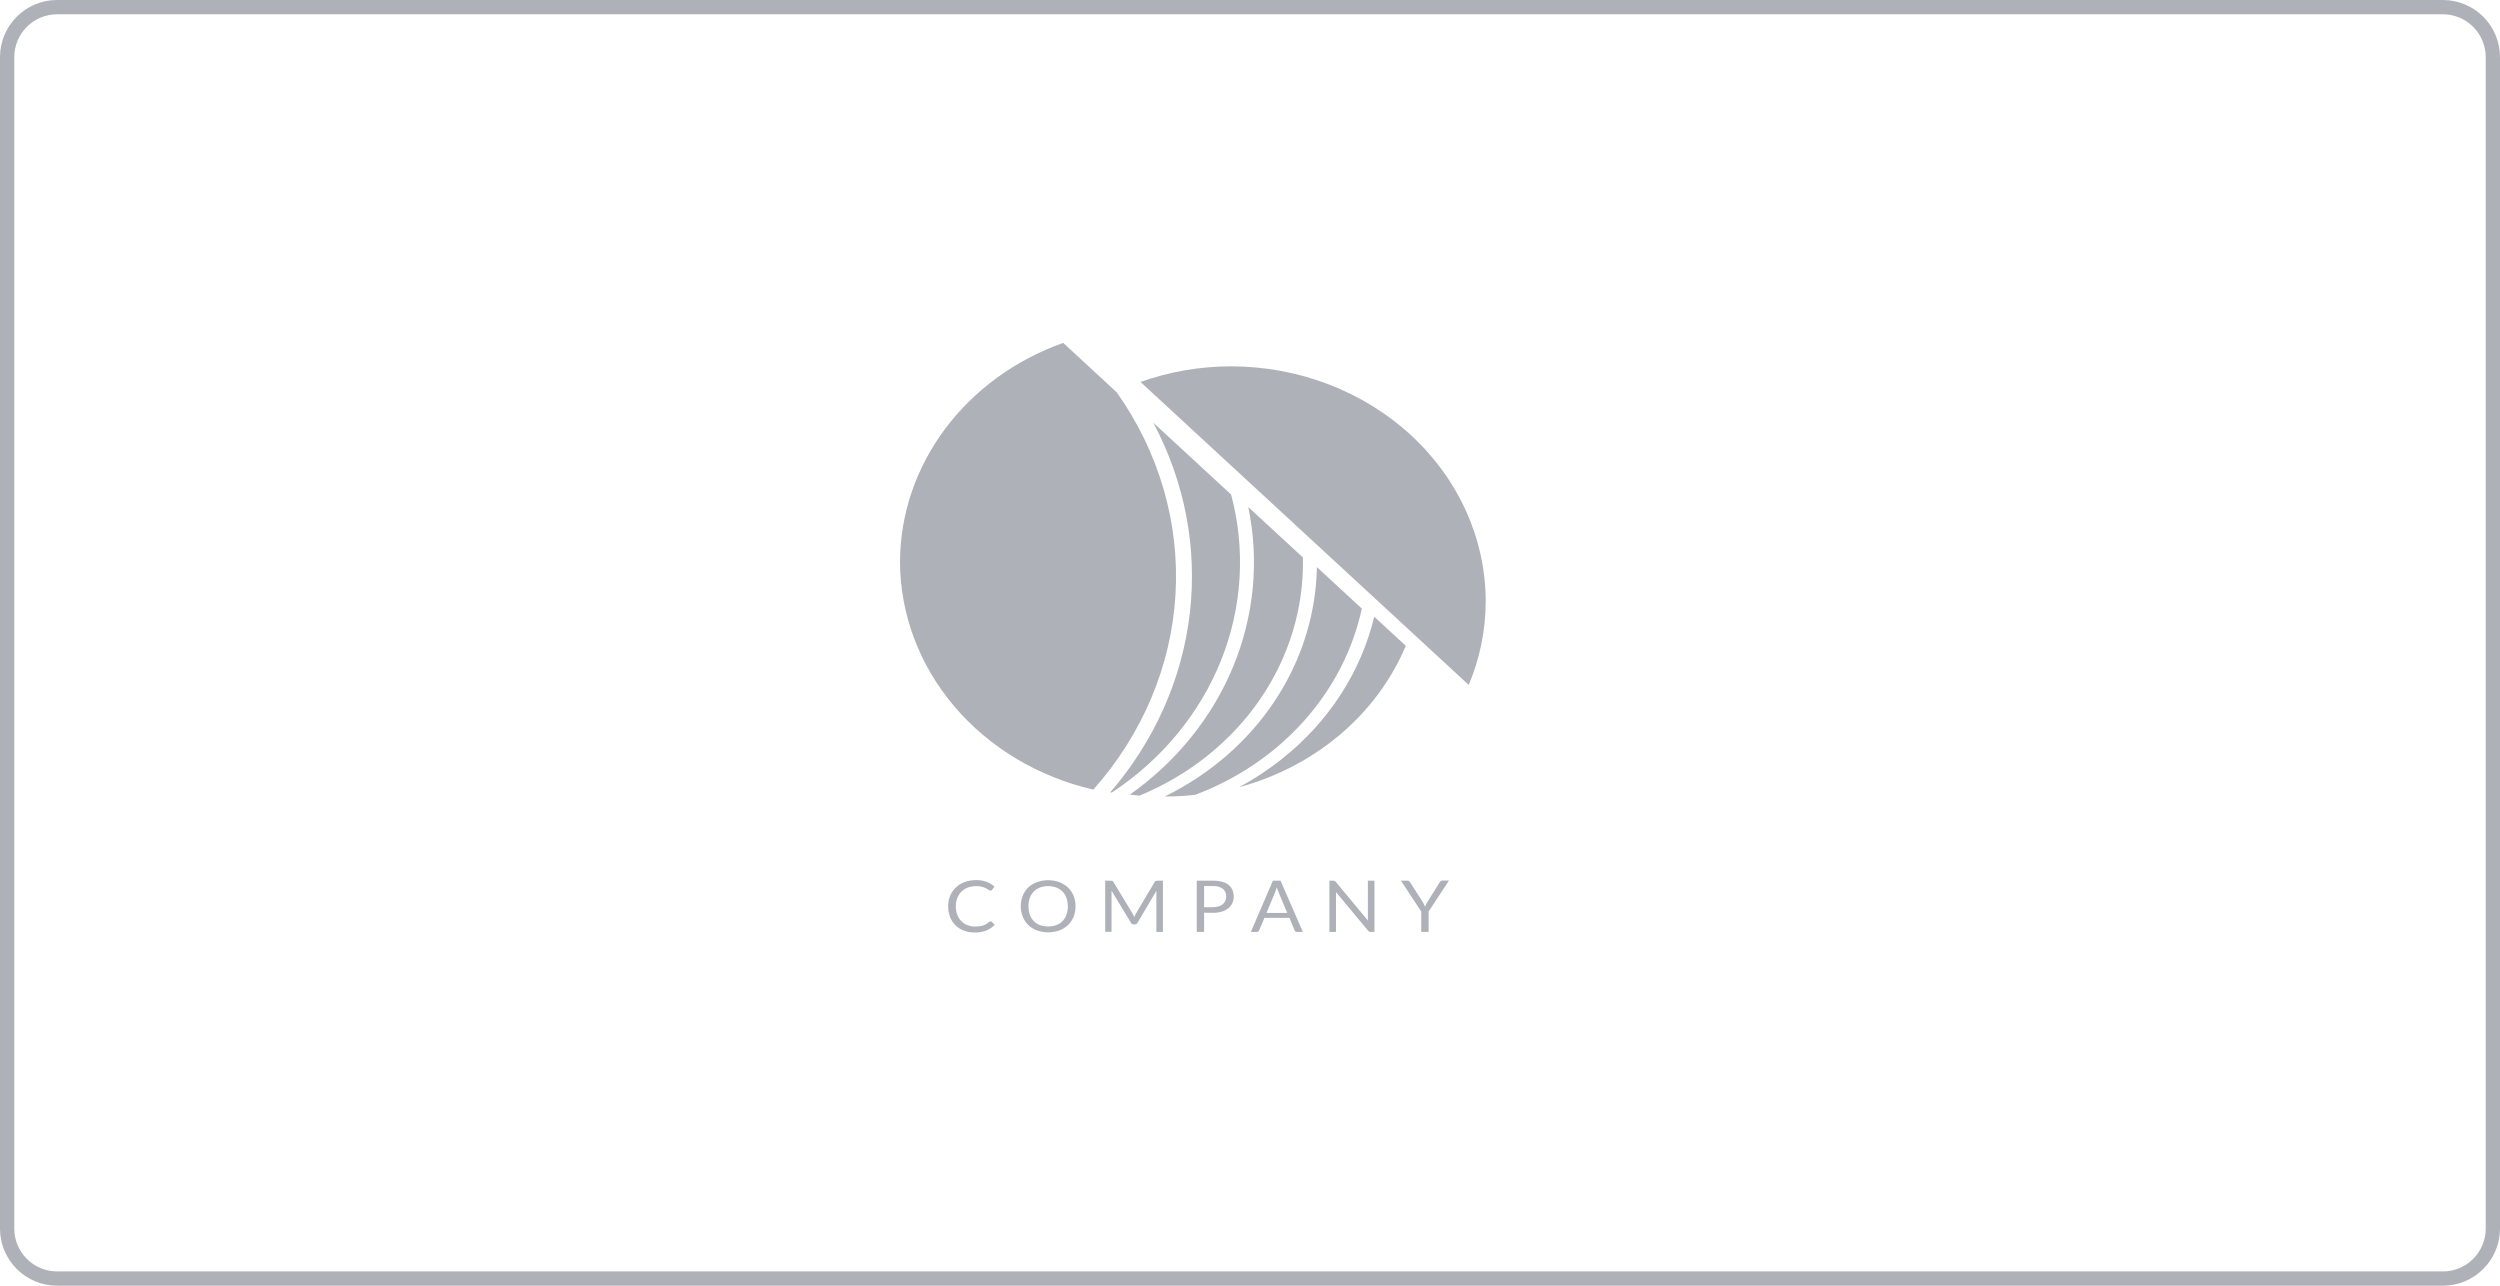
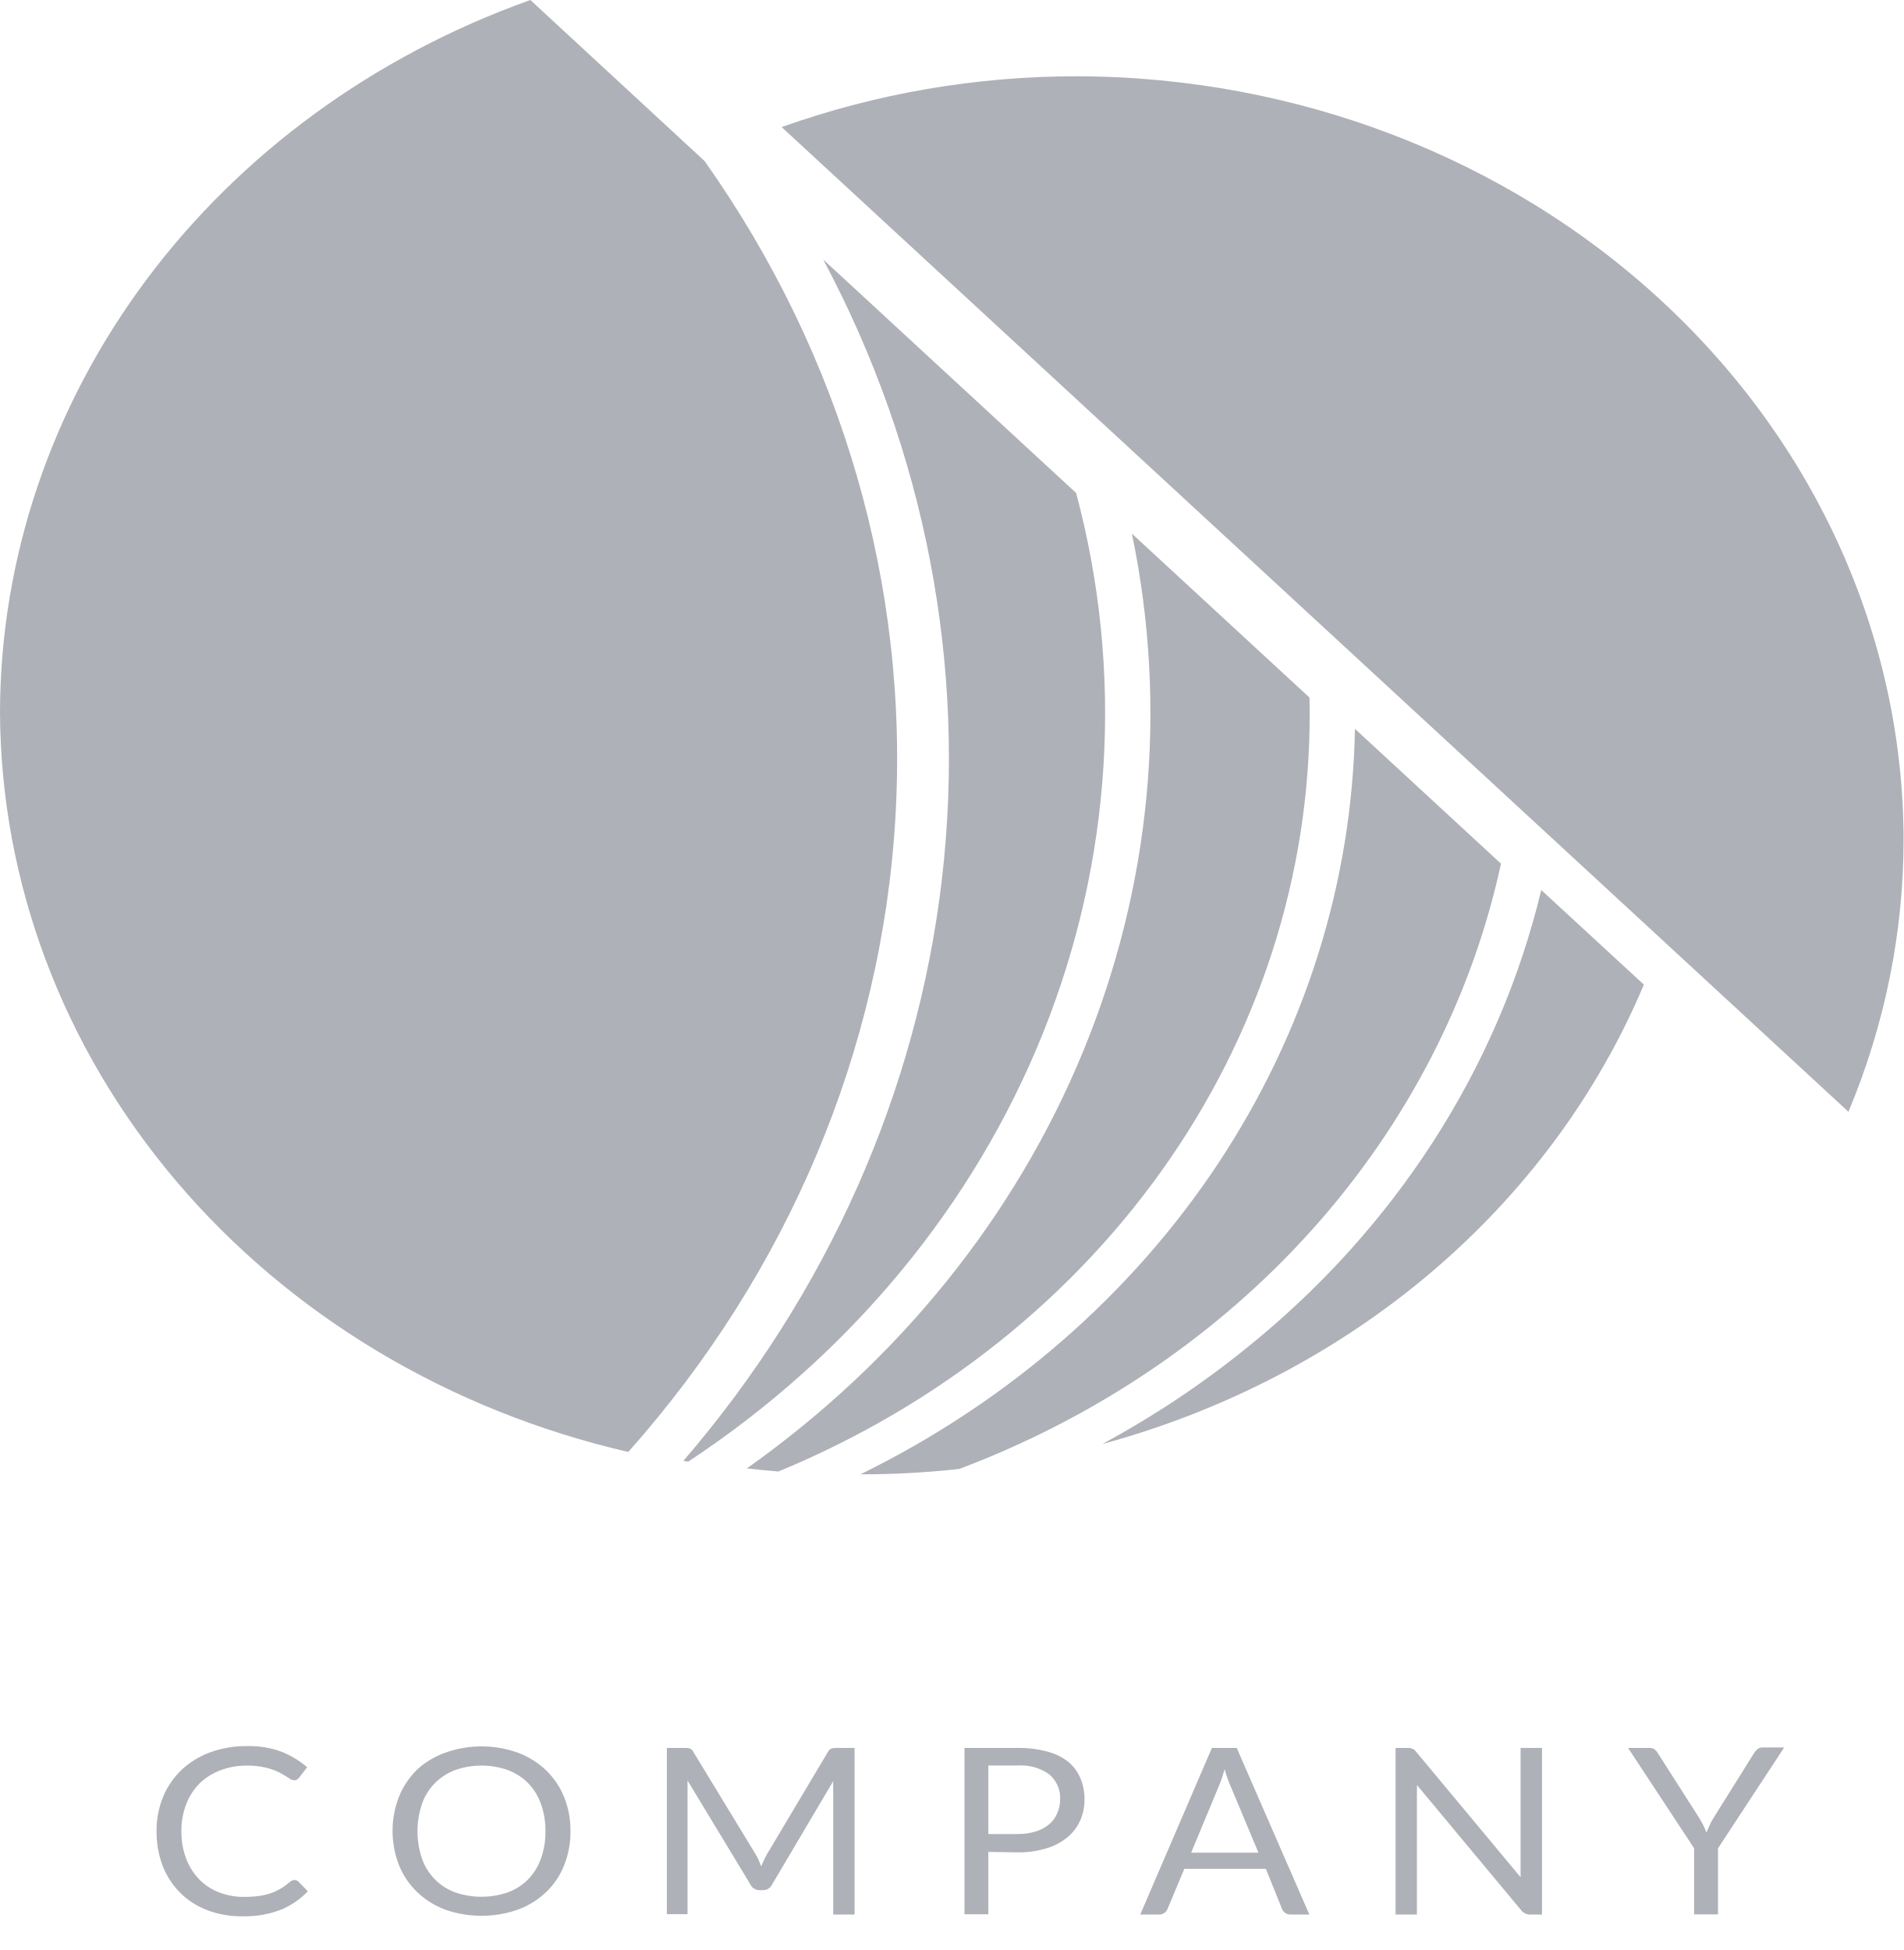
- <svg xmlns="http://www.w3.org/2000/svg" width="175" height="90" viewBox="0 0 175 90" fill="none">
-   <rect x="0.5" y="0.5" width="174" height="89" rx="3.5" stroke="#AFB1B8" />
-   <path d="M69.346 64.493C69.361 64.493 69.375 64.496 69.389 64.502C69.403 64.508 69.415 64.516 69.425 64.526L69.631 64.735C69.471 64.904 69.274 65.039 69.052 65.131C68.793 65.232 68.513 65.281 68.232 65.274C67.967 65.279 67.705 65.234 67.46 65.141C67.24 65.056 67.041 64.928 66.879 64.766C66.713 64.598 66.585 64.401 66.503 64.186C66.413 63.947 66.369 63.696 66.372 63.443C66.368 63.189 66.416 62.936 66.513 62.698C66.603 62.482 66.739 62.285 66.912 62.118C67.088 61.955 67.298 61.826 67.529 61.741C67.783 61.65 68.053 61.605 68.324 61.608C68.577 61.602 68.828 61.643 69.062 61.729C69.266 61.81 69.453 61.924 69.615 62.064L69.443 62.287C69.431 62.303 69.416 62.316 69.4 62.327C69.379 62.34 69.355 62.346 69.33 62.344C69.303 62.342 69.278 62.334 69.255 62.32L69.163 62.261L69.034 62.185C68.979 62.157 68.921 62.132 68.862 62.111C68.786 62.086 68.707 62.066 68.628 62.052C68.527 62.035 68.424 62.027 68.322 62.028C68.126 62.026 67.932 62.06 67.751 62.128C67.582 62.191 67.429 62.286 67.303 62.408C67.175 62.537 67.076 62.689 67.013 62.854C66.94 63.043 66.904 63.243 66.907 63.443C66.904 63.647 66.94 63.849 67.013 64.041C67.075 64.205 67.172 64.356 67.298 64.486C67.416 64.606 67.562 64.7 67.725 64.761C67.893 64.825 68.073 64.858 68.255 64.856C68.36 64.857 68.465 64.851 68.569 64.837C68.738 64.818 68.901 64.763 69.044 64.678C69.117 64.634 69.184 64.585 69.248 64.531C69.274 64.507 69.309 64.494 69.346 64.493Z" fill="#AFB1B8" />
-   <path d="M75.287 63.443C75.29 63.695 75.243 63.945 75.148 64.181C75.064 64.395 74.932 64.591 74.761 64.754C74.589 64.918 74.382 65.046 74.153 65.131C73.649 65.308 73.093 65.308 72.589 65.131C72.361 65.045 72.155 64.917 71.984 64.753C71.813 64.587 71.68 64.39 71.594 64.174C71.408 63.696 71.408 63.173 71.594 62.695C71.681 62.479 71.814 62.282 71.984 62.113C72.157 61.955 72.363 61.831 72.589 61.75C73.092 61.569 73.65 61.569 74.153 61.75C74.381 61.836 74.588 61.964 74.76 62.127C74.929 62.292 75.061 62.487 75.148 62.7C75.243 62.937 75.291 63.189 75.287 63.443ZM74.747 63.443C74.751 63.241 74.718 63.041 74.649 62.849C74.592 62.685 74.498 62.534 74.374 62.405C74.253 62.283 74.105 62.188 73.939 62.125C73.573 61.995 73.168 61.995 72.802 62.125C72.637 62.188 72.488 62.283 72.368 62.405C72.242 62.533 72.147 62.685 72.09 62.849C71.959 63.236 71.959 63.65 72.09 64.036C72.148 64.201 72.243 64.352 72.368 64.48C72.489 64.602 72.637 64.697 72.802 64.758C73.169 64.885 73.573 64.885 73.939 64.758C74.105 64.697 74.253 64.602 74.374 64.48C74.497 64.351 74.591 64.2 74.649 64.036C74.718 63.845 74.751 63.644 74.747 63.443Z" fill="#AFB1B8" />
-   <path d="M79.341 64.065L79.395 64.198C79.415 64.151 79.433 64.108 79.454 64.065C79.474 64.02 79.496 63.977 79.521 63.934L80.835 61.729C80.861 61.691 80.884 61.667 80.91 61.66C80.945 61.65 80.981 61.646 81.018 61.648H81.406V65.236H80.946V62.598C80.946 62.565 80.946 62.527 80.946 62.486C80.943 62.445 80.943 62.404 80.946 62.363L79.624 64.599C79.607 64.633 79.58 64.661 79.546 64.681C79.513 64.701 79.473 64.711 79.433 64.711H79.359C79.319 64.711 79.279 64.701 79.246 64.681C79.212 64.662 79.185 64.633 79.168 64.599L77.808 62.349C77.808 62.391 77.808 62.434 77.808 62.477C77.808 62.52 77.808 62.557 77.808 62.591V65.228H77.363V61.648H77.751C77.788 61.646 77.824 61.65 77.859 61.66C77.891 61.675 77.917 61.699 77.931 61.729L79.274 63.937C79.3 63.978 79.323 64.021 79.341 64.065Z" fill="#AFB1B8" />
-   <path d="M84.287 63.887V65.231H83.773V61.648H84.92C85.136 61.645 85.352 61.671 85.56 61.727C85.727 61.77 85.881 61.846 86.013 61.95C86.127 62.047 86.215 62.167 86.27 62.301C86.331 62.447 86.361 62.603 86.358 62.759C86.36 62.916 86.328 63.072 86.263 63.218C86.201 63.355 86.106 63.478 85.985 63.576C85.853 63.684 85.698 63.765 85.529 63.813C85.329 63.873 85.12 63.901 84.909 63.897L84.287 63.887ZM84.287 63.502H84.909C85.045 63.504 85.179 63.486 85.308 63.448C85.415 63.415 85.513 63.362 85.596 63.294C85.674 63.228 85.733 63.147 85.771 63.056C85.813 62.96 85.834 62.858 85.833 62.755C85.839 62.655 85.821 62.555 85.781 62.463C85.741 62.37 85.68 62.287 85.601 62.218C85.405 62.077 85.158 62.008 84.909 62.026H84.287V63.502Z" fill="#AFB1B8" />
-   <path d="M91.201 65.236H90.795C90.754 65.237 90.714 65.225 90.681 65.202C90.652 65.18 90.629 65.151 90.615 65.119L90.265 64.252H88.508L88.145 65.119C88.132 65.151 88.11 65.179 88.081 65.2C88.048 65.224 88.007 65.237 87.965 65.236H87.559L89.102 61.648H89.637L91.201 65.236ZM88.655 63.904H90.105L89.493 62.443C89.446 62.334 89.408 62.221 89.377 62.106L89.318 62.294C89.3 62.351 89.28 62.403 89.262 62.446L88.655 63.904Z" fill="#AFB1B8" />
-   <path d="M93.423 61.665C93.454 61.68 93.481 61.702 93.501 61.729L95.751 64.433C95.751 64.39 95.751 64.347 95.751 64.307C95.751 64.267 95.751 64.227 95.751 64.189V61.648H96.212V65.236H95.954C95.918 65.237 95.882 65.229 95.849 65.214C95.817 65.197 95.789 65.174 95.767 65.148L93.519 62.446C93.521 62.487 93.521 62.528 93.519 62.569C93.519 62.61 93.519 62.645 93.519 62.678V65.236H93.058V61.648H93.331C93.363 61.647 93.394 61.653 93.423 61.665Z" fill="#AFB1B8" />
-   <path d="M100.003 63.809V65.233H99.488V63.809L98.066 61.648H98.526C98.566 61.646 98.605 61.657 98.637 61.679C98.665 61.702 98.689 61.729 98.707 61.759L99.597 63.153C99.632 63.213 99.663 63.267 99.689 63.319C99.715 63.372 99.735 63.422 99.753 63.471L99.82 63.317C99.845 63.261 99.874 63.206 99.908 63.153L100.785 61.75C100.803 61.722 100.826 61.696 100.852 61.674C100.882 61.649 100.922 61.637 100.962 61.638H101.428L100.003 63.809Z" fill="#AFB1B8" />
-   <path d="M79.086 55.627C79.31 55.654 79.536 55.675 79.765 55.694C83.236 54.261 86.172 51.915 88.206 48.95C90.241 45.986 91.283 42.533 91.204 39.024L87.379 35.494C88.156 39.229 87.793 43.091 86.328 46.647C84.864 50.203 82.356 53.312 79.086 55.627Z" fill="#AFB1B8" />
-   <path d="M77.72 55.463L77.823 55.482C81.317 53.175 83.982 49.953 85.471 46.234C86.96 42.514 87.207 38.468 86.178 34.618L80.73 29.589C82.933 33.722 83.82 38.348 83.287 42.929C82.755 47.509 80.824 51.856 77.72 55.463Z" fill="#AFB1B8" />
-   <path d="M96.196 43.17C95.271 47.025 93.023 50.502 89.786 53.084C88.841 53.843 87.822 54.518 86.741 55.102C89.376 54.388 91.799 53.123 93.821 51.408C95.843 49.692 97.412 47.571 98.406 45.207L96.196 43.17Z" fill="#AFB1B8" />
-   <path d="M95.329 42.602L92.183 39.699C92.123 43.009 91.104 46.244 89.231 49.068C87.358 51.892 84.699 54.201 81.532 55.755H81.548C82.254 55.755 82.959 55.716 83.659 55.639C86.619 54.524 89.234 52.75 91.27 50.475C93.306 48.2 94.701 45.495 95.329 42.602Z" fill="#AFB1B8" />
-   <path d="M78.176 27.469L74.423 24C71.068 25.197 68.183 27.3 66.145 30.036C64.106 32.771 63.011 36.011 63 39.33V39.33C63.013 42.999 64.35 46.559 66.801 49.446C69.252 52.334 72.676 54.384 76.532 55.273C79.974 51.403 81.989 46.62 82.285 41.619C82.58 36.619 81.141 31.662 78.176 27.469Z" fill="#AFB1B8" />
-   <path d="M104 42.068C103.986 37.715 102.107 33.545 98.773 30.467C95.439 27.39 90.921 25.655 86.206 25.643C84.027 25.641 81.867 26.012 79.835 26.737L102.812 47.946C103.598 46.072 104.001 44.078 104 42.068Z" fill="#AFB1B8" />
+ <svg xmlns="http://www.w3.org/2000/svg" width="41" height="42" viewBox="0 0 41 42" fill="none">
+   <path d="M6.345 40.493C6.36 40.493 6.375 40.496 6.389 40.502C6.403 40.508 6.415 40.516 6.425 40.526L6.631 40.735C6.471 40.904 6.274 41.039 6.052 41.131C5.793 41.232 5.513 41.281 5.232 41.274C4.967 41.279 4.705 41.234 4.46 41.141C4.239 41.056 4.041 40.928 3.879 40.766C3.713 40.598 3.585 40.401 3.503 40.186C3.413 39.947 3.369 39.696 3.372 39.443C3.368 39.189 3.416 38.936 3.514 38.698C3.603 38.482 3.739 38.285 3.912 38.118C4.088 37.955 4.298 37.826 4.53 37.741C4.783 37.65 5.053 37.605 5.324 37.608C5.577 37.602 5.828 37.643 6.063 37.729C6.266 37.81 6.453 37.924 6.616 38.064L6.443 38.287C6.431 38.303 6.417 38.316 6.399 38.327C6.379 38.34 6.355 38.346 6.33 38.344C6.303 38.342 6.278 38.334 6.255 38.32L6.163 38.261L6.034 38.185C5.979 38.157 5.921 38.132 5.862 38.111C5.786 38.086 5.707 38.066 5.628 38.052C5.527 38.035 5.424 38.027 5.322 38.028C5.126 38.026 4.932 38.06 4.751 38.128C4.582 38.191 4.429 38.286 4.303 38.408C4.175 38.537 4.076 38.689 4.013 38.854C3.94 39.043 3.904 39.243 3.907 39.443C3.904 39.647 3.94 39.849 4.013 40.041C4.075 40.205 4.172 40.356 4.298 40.486C4.416 40.606 4.562 40.7 4.725 40.761C4.893 40.825 5.073 40.858 5.255 40.856C5.36 40.857 5.465 40.851 5.569 40.837C5.738 40.818 5.901 40.763 6.045 40.678C6.117 40.634 6.184 40.585 6.248 40.531C6.274 40.507 6.309 40.494 6.345 40.493Z" fill="#AFB1B8" />
+   <path d="M12.287 39.443C12.29 39.695 12.243 39.945 12.148 40.181C12.064 40.395 11.932 40.591 11.761 40.755C11.589 40.918 11.382 41.047 11.153 41.131C10.649 41.308 10.092 41.308 9.589 41.131C9.361 41.045 9.155 40.917 8.985 40.753C8.813 40.587 8.68 40.39 8.594 40.174C8.408 39.696 8.408 39.173 8.594 38.695C8.681 38.479 8.814 38.282 8.985 38.113C9.157 37.955 9.363 37.831 9.589 37.75C10.092 37.569 10.65 37.569 11.153 37.75C11.381 37.836 11.588 37.964 11.76 38.127C11.929 38.292 12.061 38.487 12.148 38.7C12.243 38.937 12.291 39.189 12.287 39.443ZM11.747 39.443C11.751 39.241 11.718 39.041 11.649 38.849C11.592 38.685 11.498 38.534 11.374 38.405C11.253 38.283 11.105 38.188 10.939 38.125C10.573 37.995 10.168 37.995 9.802 38.125C9.637 38.188 9.488 38.283 9.368 38.405C9.242 38.533 9.147 38.685 9.09 38.849C8.959 39.236 8.959 39.65 9.09 40.036C9.148 40.201 9.243 40.352 9.368 40.48C9.489 40.602 9.637 40.697 9.802 40.758C10.169 40.885 10.573 40.885 10.939 40.758C11.105 40.697 11.253 40.602 11.374 40.48C11.497 40.351 11.591 40.2 11.649 40.036C11.718 39.845 11.751 39.644 11.747 39.443Z" fill="#AFB1B8" />
+   <path d="M16.341 40.065L16.395 40.198C16.415 40.151 16.433 40.108 16.454 40.065C16.474 40.02 16.496 39.977 16.521 39.934L17.835 37.729C17.861 37.691 17.884 37.667 17.91 37.66C17.945 37.65 17.981 37.646 18.018 37.648H18.406V41.236H17.946V38.598C17.946 38.565 17.946 38.527 17.946 38.486C17.943 38.445 17.943 38.404 17.946 38.363L16.624 40.599C16.607 40.633 16.58 40.661 16.546 40.681C16.513 40.701 16.473 40.711 16.433 40.711H16.359C16.319 40.711 16.279 40.701 16.246 40.681C16.212 40.661 16.185 40.633 16.169 40.599L14.808 38.349C14.808 38.391 14.808 38.434 14.808 38.477C14.808 38.52 14.808 38.557 14.808 38.591V41.228H14.363V37.648H14.751C14.788 37.646 14.824 37.65 14.859 37.66C14.891 37.675 14.917 37.699 14.931 37.729L16.274 39.937C16.3 39.978 16.323 40.021 16.341 40.065Z" fill="#AFB1B8" />
+   <path d="M21.287 39.887V41.231H20.773V37.648H21.92C22.136 37.645 22.352 37.671 22.56 37.727C22.727 37.77 22.881 37.846 23.013 37.95C23.127 38.047 23.215 38.167 23.27 38.301C23.331 38.447 23.361 38.603 23.358 38.759C23.36 38.916 23.328 39.072 23.262 39.218C23.201 39.355 23.106 39.478 22.985 39.576C22.853 39.684 22.698 39.765 22.529 39.813C22.329 39.873 22.12 39.901 21.91 39.897L21.287 39.887ZM21.287 39.502H21.91C22.045 39.504 22.179 39.486 22.308 39.448C22.415 39.415 22.512 39.362 22.596 39.294C22.674 39.228 22.733 39.147 22.771 39.056C22.813 38.96 22.834 38.858 22.833 38.755C22.839 38.655 22.821 38.555 22.781 38.463C22.741 38.37 22.68 38.287 22.601 38.218C22.405 38.077 22.158 38.008 21.91 38.026H21.287V39.502Z" fill="#AFB1B8" />
+   <path d="M28.201 41.236H27.795C27.754 41.237 27.714 41.225 27.681 41.202C27.652 41.18 27.629 41.151 27.614 41.119L27.265 40.252H25.508L25.145 41.119C25.132 41.151 25.11 41.179 25.081 41.2C25.048 41.224 25.007 41.237 24.965 41.236H24.559L26.102 37.648H26.637L28.201 41.236ZM25.655 39.904H27.105L26.493 38.443C26.446 38.334 26.408 38.221 26.377 38.106L26.318 38.294C26.3 38.351 26.28 38.403 26.262 38.446L25.655 39.904Z" fill="#AFB1B8" />
+   <path d="M30.423 37.665C30.454 37.68 30.48 37.702 30.5 37.729L32.751 40.433C32.751 40.39 32.751 40.347 32.751 40.307C32.751 40.267 32.751 40.227 32.751 40.188V37.648H33.212V41.236H32.954C32.918 41.236 32.882 41.229 32.849 41.214C32.817 41.197 32.789 41.175 32.767 41.148L30.518 38.446C30.521 38.487 30.521 38.528 30.518 38.569C30.518 38.61 30.518 38.645 30.518 38.678V41.236H30.058V37.648H30.331C30.363 37.647 30.394 37.653 30.423 37.665Z" fill="#AFB1B8" />
+   <path d="M37.003 39.809V41.233H36.488V39.809L35.066 37.648H35.526C35.566 37.646 35.605 37.657 35.637 37.679C35.665 37.702 35.689 37.729 35.706 37.759L36.596 39.153C36.633 39.213 36.663 39.267 36.689 39.319C36.715 39.372 36.735 39.422 36.753 39.471L36.82 39.317C36.845 39.261 36.874 39.206 36.908 39.153L37.785 37.75C37.803 37.722 37.826 37.696 37.852 37.674C37.882 37.649 37.922 37.637 37.962 37.638H38.428L37.003 39.809Z" fill="#AFB1B8" />
+   <path d="M16.086 31.627C16.31 31.654 16.536 31.675 16.765 31.694C20.236 30.261 23.172 27.915 25.206 24.95C27.241 21.985 28.283 18.533 28.204 15.024L24.379 11.494C25.157 15.229 24.793 19.091 23.328 22.647C21.864 26.203 19.356 29.312 16.086 31.627Z" fill="#AFB1B8" />
+   <path d="M14.72 31.463L14.823 31.482C18.317 29.175 20.982 25.953 22.471 22.234C23.96 18.514 24.206 14.468 23.178 10.618L17.73 5.589C19.933 9.722 20.82 14.348 20.288 18.929C19.755 23.509 17.824 27.856 14.72 31.463Z" fill="#AFB1B8" />
+   <path d="M33.196 19.17C32.271 23.025 30.023 26.502 26.786 29.084C25.841 29.843 24.822 30.518 23.741 31.102C26.376 30.387 28.799 29.123 30.821 27.408C32.843 25.692 34.412 23.57 35.406 21.207L33.196 19.17Z" fill="#AFB1B8" />
+   <path d="M32.329 18.602L29.183 15.698C29.123 19.009 28.104 22.244 26.231 25.068C24.358 27.892 21.699 30.201 18.532 31.755H18.548C19.253 31.755 19.959 31.716 20.66 31.639C23.619 30.524 26.234 28.75 28.27 26.475C30.306 24.2 31.701 21.495 32.329 18.602Z" fill="#AFB1B8" />
+   <path d="M15.176 3.469L11.423 0C8.068 1.197 5.183 3.3 3.145 6.036C1.107 8.771 0.01 12.011 0 15.33H0C0.013 18.999 1.35 22.558 3.801 25.446C6.252 28.334 9.676 30.384 13.532 31.273C16.974 27.403 18.989 22.62 19.285 17.619C19.58 12.619 18.141 7.662 15.176 3.469Z" fill="#AFB1B8" />
+   <path d="M41 18.068C40.986 13.715 39.107 9.545 35.773 6.467C32.439 3.39 27.921 1.655 23.206 1.643C21.027 1.641 18.867 2.012 16.835 2.737L39.812 23.946C40.598 22.072 41.001 20.078 41 18.068Z" fill="#AFB1B8" />
</svg>
